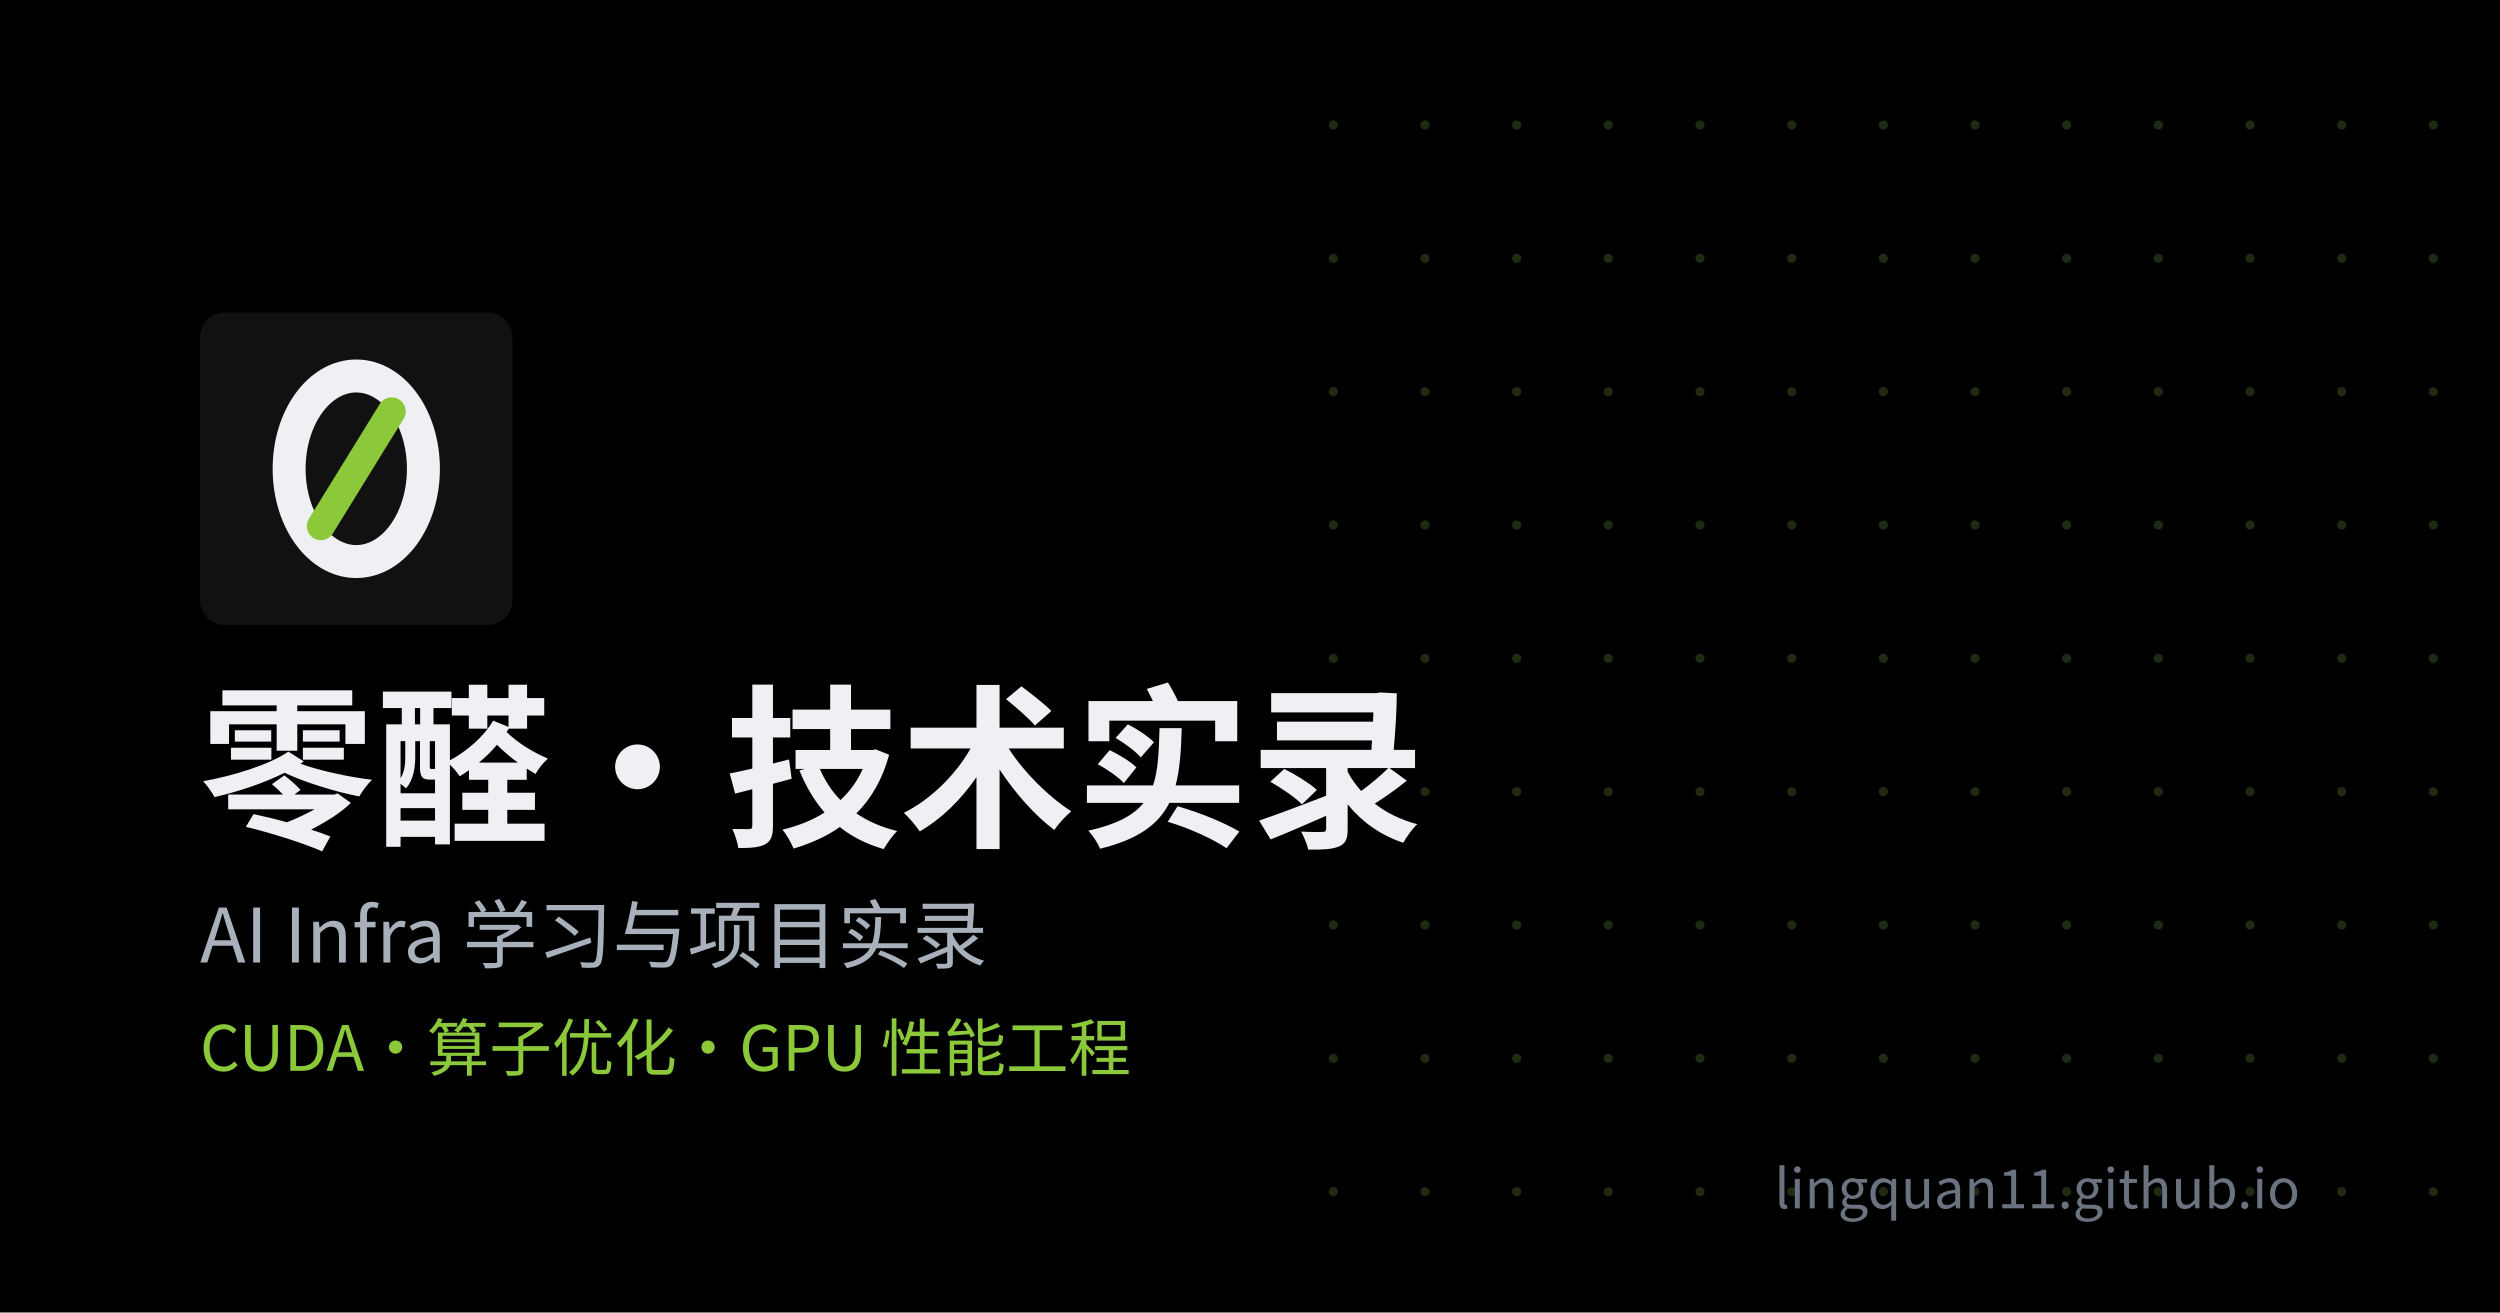
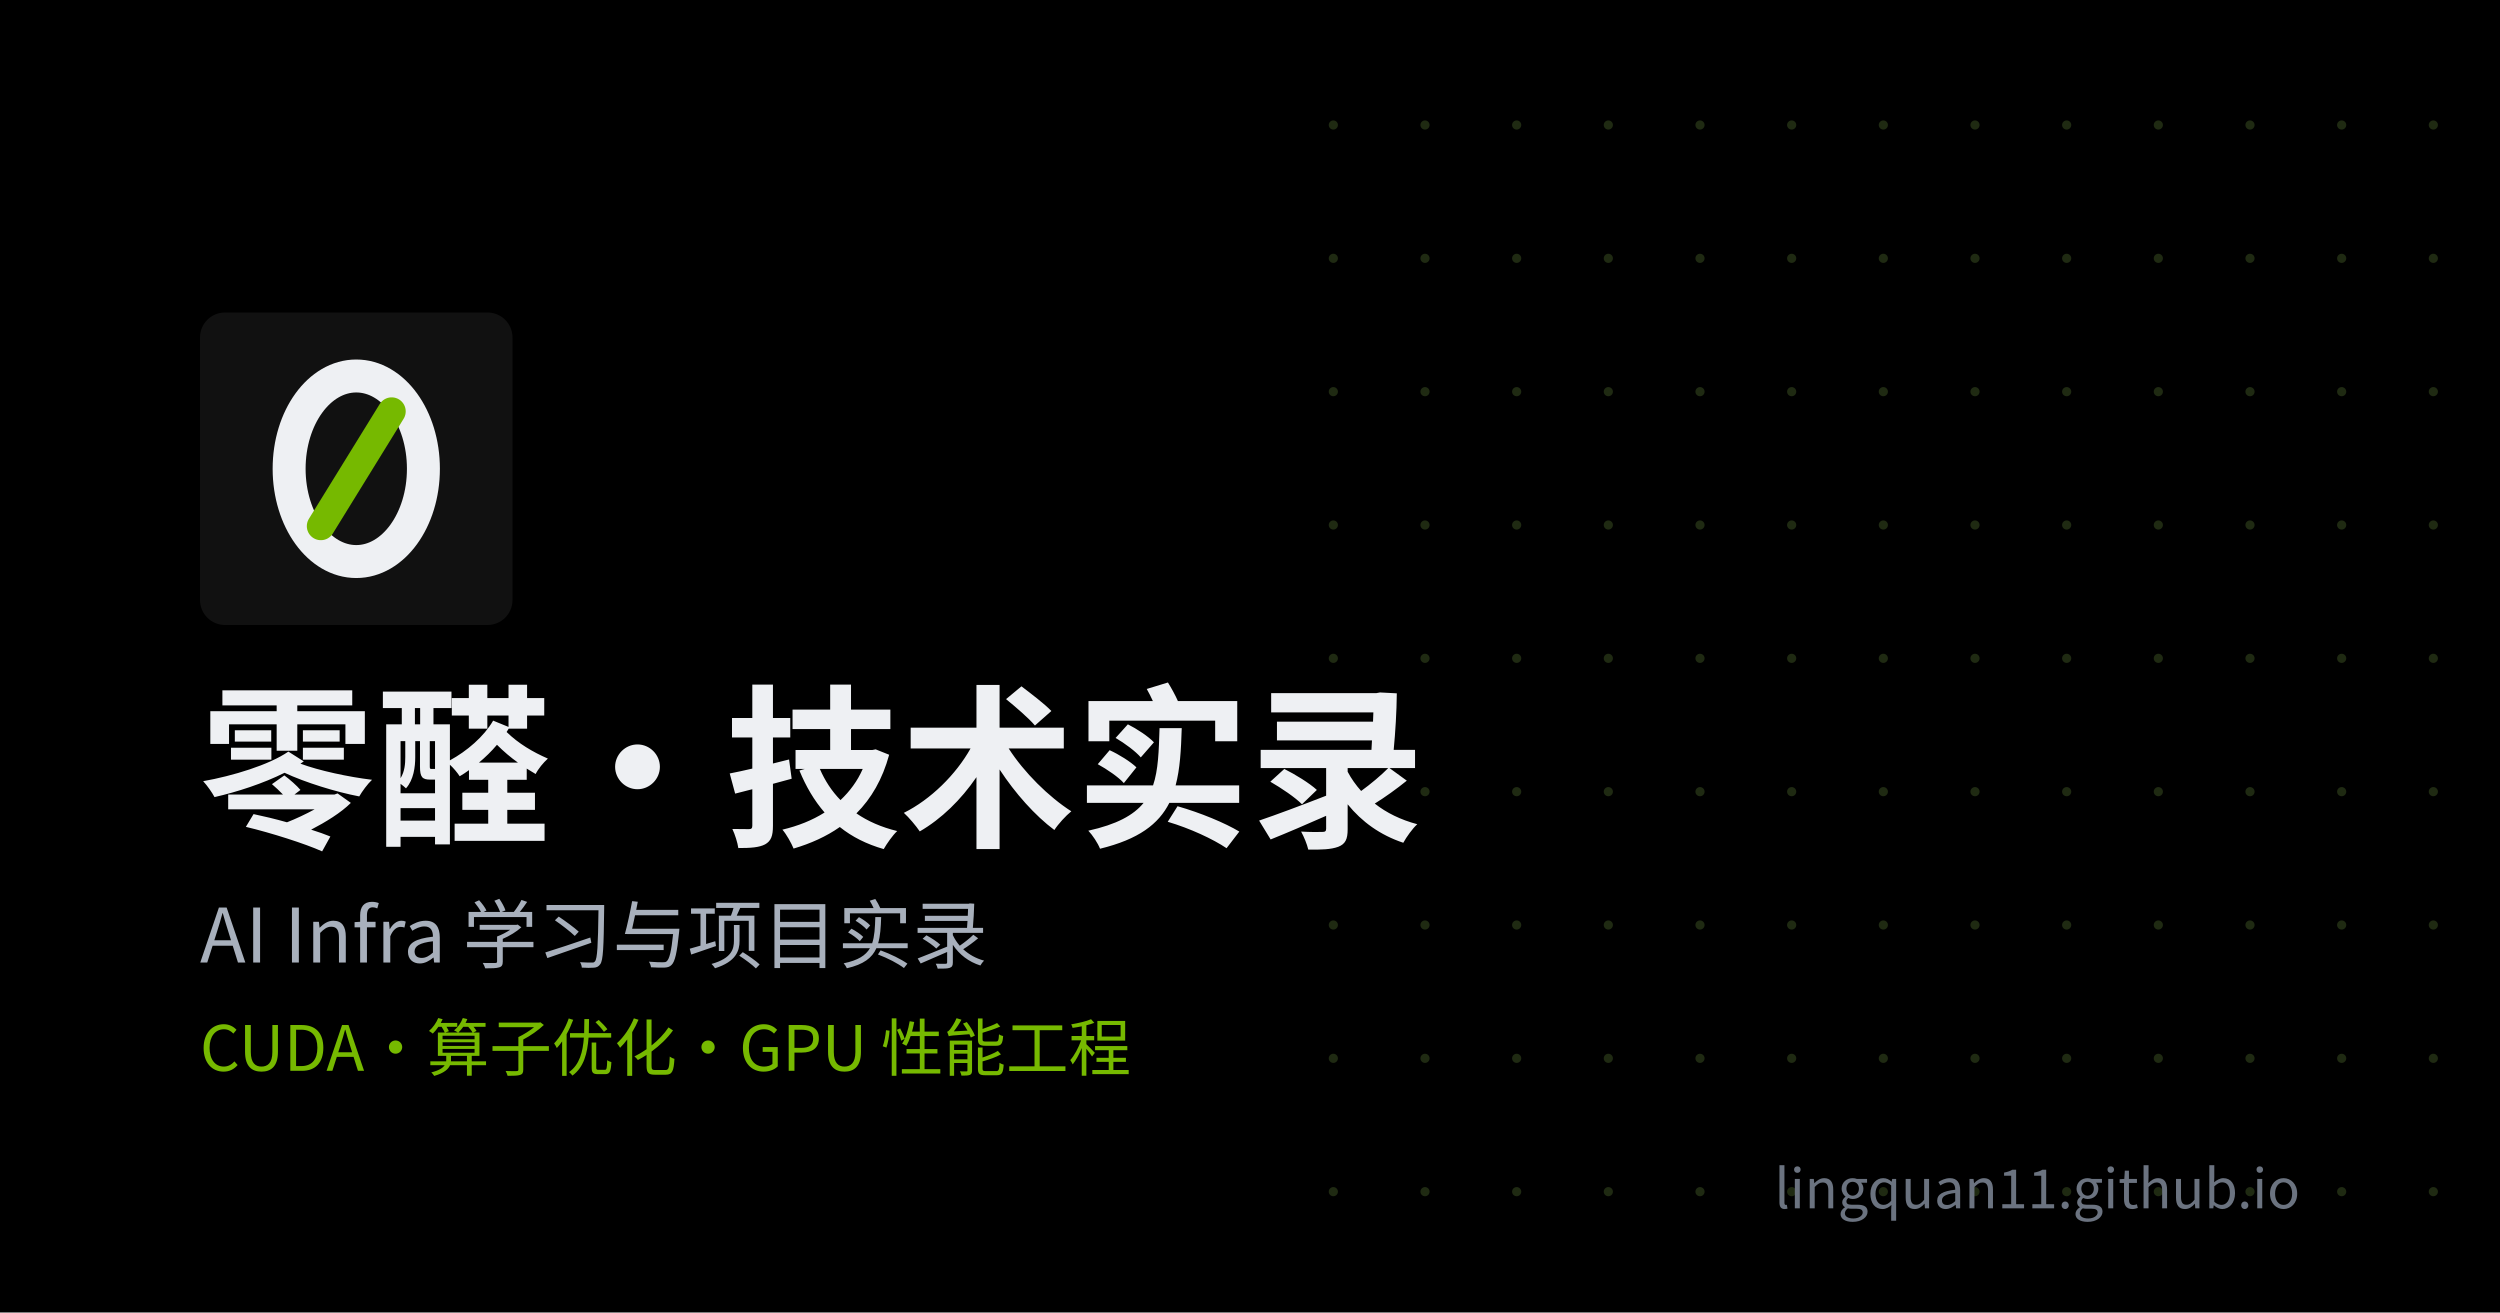
<svg xmlns="http://www.w3.org/2000/svg" width="1200" height="630" viewBox="0 0 1200 630">
  <rect width="1200" height="630" fill="#000000" />
  <circle cx="640" cy="60" r="2.2" fill="#1f2a12" />
  <circle cx="684" cy="60" r="2.2" fill="#1f2a12" />
  <circle cx="728" cy="60" r="2.2" fill="#1f2a12" />
  <circle cx="772" cy="60" r="2.2" fill="#1f2a12" />
  <circle cx="816" cy="60" r="2.2" fill="#1f2a12" />
  <circle cx="860" cy="60" r="2.2" fill="#1f2a12" />
  <circle cx="904" cy="60" r="2.2" fill="#1f2a12" />
  <circle cx="948" cy="60" r="2.2" fill="#1f2a12" />
  <circle cx="992" cy="60" r="2.2" fill="#1f2a12" />
  <circle cx="1036" cy="60" r="2.2" fill="#1f2a12" />
  <circle cx="1080" cy="60" r="2.2" fill="#1f2a12" />
  <circle cx="1124" cy="60" r="2.2" fill="#1f2a12" />
  <circle cx="1168" cy="60" r="2.2" fill="#1f2a12" />
  <circle cx="640" cy="124" r="2.2" fill="#1f2a12" />
  <circle cx="684" cy="124" r="2.2" fill="#1f2a12" />
  <circle cx="728" cy="124" r="2.2" fill="#1f2a12" />
  <circle cx="772" cy="124" r="2.2" fill="#1f2a12" />
  <circle cx="816" cy="124" r="2.2" fill="#1f2a12" />
  <circle cx="860" cy="124" r="2.2" fill="#1f2a12" />
  <circle cx="904" cy="124" r="2.2" fill="#1f2a12" />
  <circle cx="948" cy="124" r="2.2" fill="#1f2a12" />
  <circle cx="992" cy="124" r="2.2" fill="#1f2a12" />
  <circle cx="1036" cy="124" r="2.2" fill="#1f2a12" />
  <circle cx="1080" cy="124" r="2.2" fill="#1f2a12" />
  <circle cx="1124" cy="124" r="2.2" fill="#1f2a12" />
  <circle cx="1168" cy="124" r="2.2" fill="#1f2a12" />
  <circle cx="640" cy="188" r="2.2" fill="#1f2a12" />
  <circle cx="684" cy="188" r="2.2" fill="#1f2a12" />
  <circle cx="728" cy="188" r="2.2" fill="#1f2a12" />
  <circle cx="772" cy="188" r="2.2" fill="#1f2a12" />
  <circle cx="816" cy="188" r="2.2" fill="#1f2a12" />
  <circle cx="860" cy="188" r="2.2" fill="#1f2a12" />
  <circle cx="904" cy="188" r="2.2" fill="#1f2a12" />
  <circle cx="948" cy="188" r="2.2" fill="#1f2a12" />
  <circle cx="992" cy="188" r="2.2" fill="#1f2a12" />
  <circle cx="1036" cy="188" r="2.2" fill="#1f2a12" />
  <circle cx="1080" cy="188" r="2.2" fill="#1f2a12" />
  <circle cx="1124" cy="188" r="2.2" fill="#1f2a12" />
  <circle cx="1168" cy="188" r="2.2" fill="#1f2a12" />
  <circle cx="640" cy="252" r="2.2" fill="#1f2a12" />
  <circle cx="684" cy="252" r="2.2" fill="#1f2a12" />
  <circle cx="728" cy="252" r="2.2" fill="#1f2a12" />
  <circle cx="772" cy="252" r="2.2" fill="#1f2a12" />
  <circle cx="816" cy="252" r="2.2" fill="#1f2a12" />
  <circle cx="860" cy="252" r="2.2" fill="#1f2a12" />
  <circle cx="904" cy="252" r="2.2" fill="#1f2a12" />
  <circle cx="948" cy="252" r="2.2" fill="#1f2a12" />
  <circle cx="992" cy="252" r="2.2" fill="#1f2a12" />
  <circle cx="1036" cy="252" r="2.2" fill="#1f2a12" />
  <circle cx="1080" cy="252" r="2.2" fill="#1f2a12" />
  <circle cx="1124" cy="252" r="2.2" fill="#1f2a12" />
  <circle cx="1168" cy="252" r="2.2" fill="#1f2a12" />
  <circle cx="640" cy="316" r="2.2" fill="#1f2a12" />
  <circle cx="684" cy="316" r="2.2" fill="#1f2a12" />
  <circle cx="728" cy="316" r="2.2" fill="#1f2a12" />
  <circle cx="772" cy="316" r="2.2" fill="#1f2a12" />
  <circle cx="816" cy="316" r="2.2" fill="#1f2a12" />
  <circle cx="860" cy="316" r="2.2" fill="#1f2a12" />
  <circle cx="904" cy="316" r="2.2" fill="#1f2a12" />
  <circle cx="948" cy="316" r="2.2" fill="#1f2a12" />
  <circle cx="992" cy="316" r="2.2" fill="#1f2a12" />
  <circle cx="1036" cy="316" r="2.2" fill="#1f2a12" />
  <circle cx="1080" cy="316" r="2.2" fill="#1f2a12" />
  <circle cx="1124" cy="316" r="2.2" fill="#1f2a12" />
  <circle cx="1168" cy="316" r="2.2" fill="#1f2a12" />
  <circle cx="640" cy="380" r="2.2" fill="#1f2a12" />
  <circle cx="684" cy="380" r="2.2" fill="#1f2a12" />
  <circle cx="728" cy="380" r="2.2" fill="#1f2a12" />
  <circle cx="772" cy="380" r="2.2" fill="#1f2a12" />
  <circle cx="816" cy="380" r="2.2" fill="#1f2a12" />
  <circle cx="860" cy="380" r="2.2" fill="#1f2a12" />
  <circle cx="904" cy="380" r="2.2" fill="#1f2a12" />
  <circle cx="948" cy="380" r="2.2" fill="#1f2a12" />
  <circle cx="992" cy="380" r="2.2" fill="#1f2a12" />
  <circle cx="1036" cy="380" r="2.2" fill="#1f2a12" />
  <circle cx="1080" cy="380" r="2.2" fill="#1f2a12" />
  <circle cx="1124" cy="380" r="2.2" fill="#1f2a12" />
  <circle cx="1168" cy="380" r="2.2" fill="#1f2a12" />
  <circle cx="640" cy="444" r="2.2" fill="#1f2a12" />
  <circle cx="684" cy="444" r="2.2" fill="#1f2a12" />
  <circle cx="728" cy="444" r="2.2" fill="#1f2a12" />
  <circle cx="772" cy="444" r="2.2" fill="#1f2a12" />
  <circle cx="816" cy="444" r="2.2" fill="#1f2a12" />
  <circle cx="860" cy="444" r="2.2" fill="#1f2a12" />
  <circle cx="904" cy="444" r="2.2" fill="#1f2a12" />
  <circle cx="948" cy="444" r="2.2" fill="#1f2a12" />
  <circle cx="992" cy="444" r="2.2" fill="#1f2a12" />
  <circle cx="1036" cy="444" r="2.2" fill="#1f2a12" />
  <circle cx="1080" cy="444" r="2.2" fill="#1f2a12" />
  <circle cx="1124" cy="444" r="2.2" fill="#1f2a12" />
  <circle cx="1168" cy="444" r="2.2" fill="#1f2a12" />
  <circle cx="640" cy="508" r="2.2" fill="#1f2a12" />
  <circle cx="684" cy="508" r="2.2" fill="#1f2a12" />
  <circle cx="728" cy="508" r="2.2" fill="#1f2a12" />
  <circle cx="772" cy="508" r="2.2" fill="#1f2a12" />
  <circle cx="816" cy="508" r="2.2" fill="#1f2a12" />
  <circle cx="860" cy="508" r="2.2" fill="#1f2a12" />
  <circle cx="904" cy="508" r="2.2" fill="#1f2a12" />
  <circle cx="948" cy="508" r="2.2" fill="#1f2a12" />
  <circle cx="992" cy="508" r="2.2" fill="#1f2a12" />
  <circle cx="1036" cy="508" r="2.2" fill="#1f2a12" />
  <circle cx="1080" cy="508" r="2.2" fill="#1f2a12" />
  <circle cx="1124" cy="508" r="2.2" fill="#1f2a12" />
  <circle cx="1168" cy="508" r="2.2" fill="#1f2a12" />
  <circle cx="640" cy="572" r="2.2" fill="#1f2a12" />
  <circle cx="684" cy="572" r="2.2" fill="#1f2a12" />
  <circle cx="728" cy="572" r="2.2" fill="#1f2a12" />
  <circle cx="772" cy="572" r="2.2" fill="#1f2a12" />
  <circle cx="816" cy="572" r="2.2" fill="#1f2a12" />
  <circle cx="860" cy="572" r="2.2" fill="#1f2a12" />
  <circle cx="904" cy="572" r="2.2" fill="#1f2a12" />
  <circle cx="948" cy="572" r="2.2" fill="#1f2a12" />
  <circle cx="992" cy="572" r="2.2" fill="#1f2a12" />
  <circle cx="1036" cy="572" r="2.2" fill="#1f2a12" />
  <circle cx="1080" cy="572" r="2.2" fill="#1f2a12" />
  <circle cx="1124" cy="572" r="2.2" fill="#1f2a12" />
  <circle cx="1168" cy="572" r="2.2" fill="#1f2a12" />
  <g transform="translate(96 150)">
    <rect width="150" height="150" rx="12" fill="#111111" />
    <g transform="scale(0.293)">
      <ellipse cx="256" cy="256" rx="110" ry="152" fill="none" stroke="#eef0f3" stroke-width="54" />
-       <line x1="198" y1="350" x2="314" y2="162" stroke="#8bc93a" stroke-width="46" stroke-linecap="round" />
+       <line x1="198" y1="350" x2="314" y2="162" stroke="#76b900" stroke-width="46" stroke-linecap="round" />
    </g>
  </g>
  <text x="96" y="400" font-family="Noto Sans CJK SC" font-weight="700" font-size="84" fill="#eef0f3">零醛·技术实录</text>
  <text x="96" y="462" font-family="Noto Sans CJK SC" font-size="36" fill="#a8b0bc">AI Infra 学习与项目实录</text>
-   <text x="96" y="514" font-family="Noto Sans CJK SC" font-size="30" fill="#8bc93a">CUDA·算子优化·GPU 性能工程</text>
+   <text x="96" y="514" font-family="Noto Sans CJK SC" font-size="30" fill="#76b900">CUDA·算子优化·GPU 性能工程</text>
  <text x="1104" y="580" text-anchor="end" font-family="Noto Sans CJK SC" font-size="26" fill="#6b7380">lingquan11.github.io</text>
</svg>
